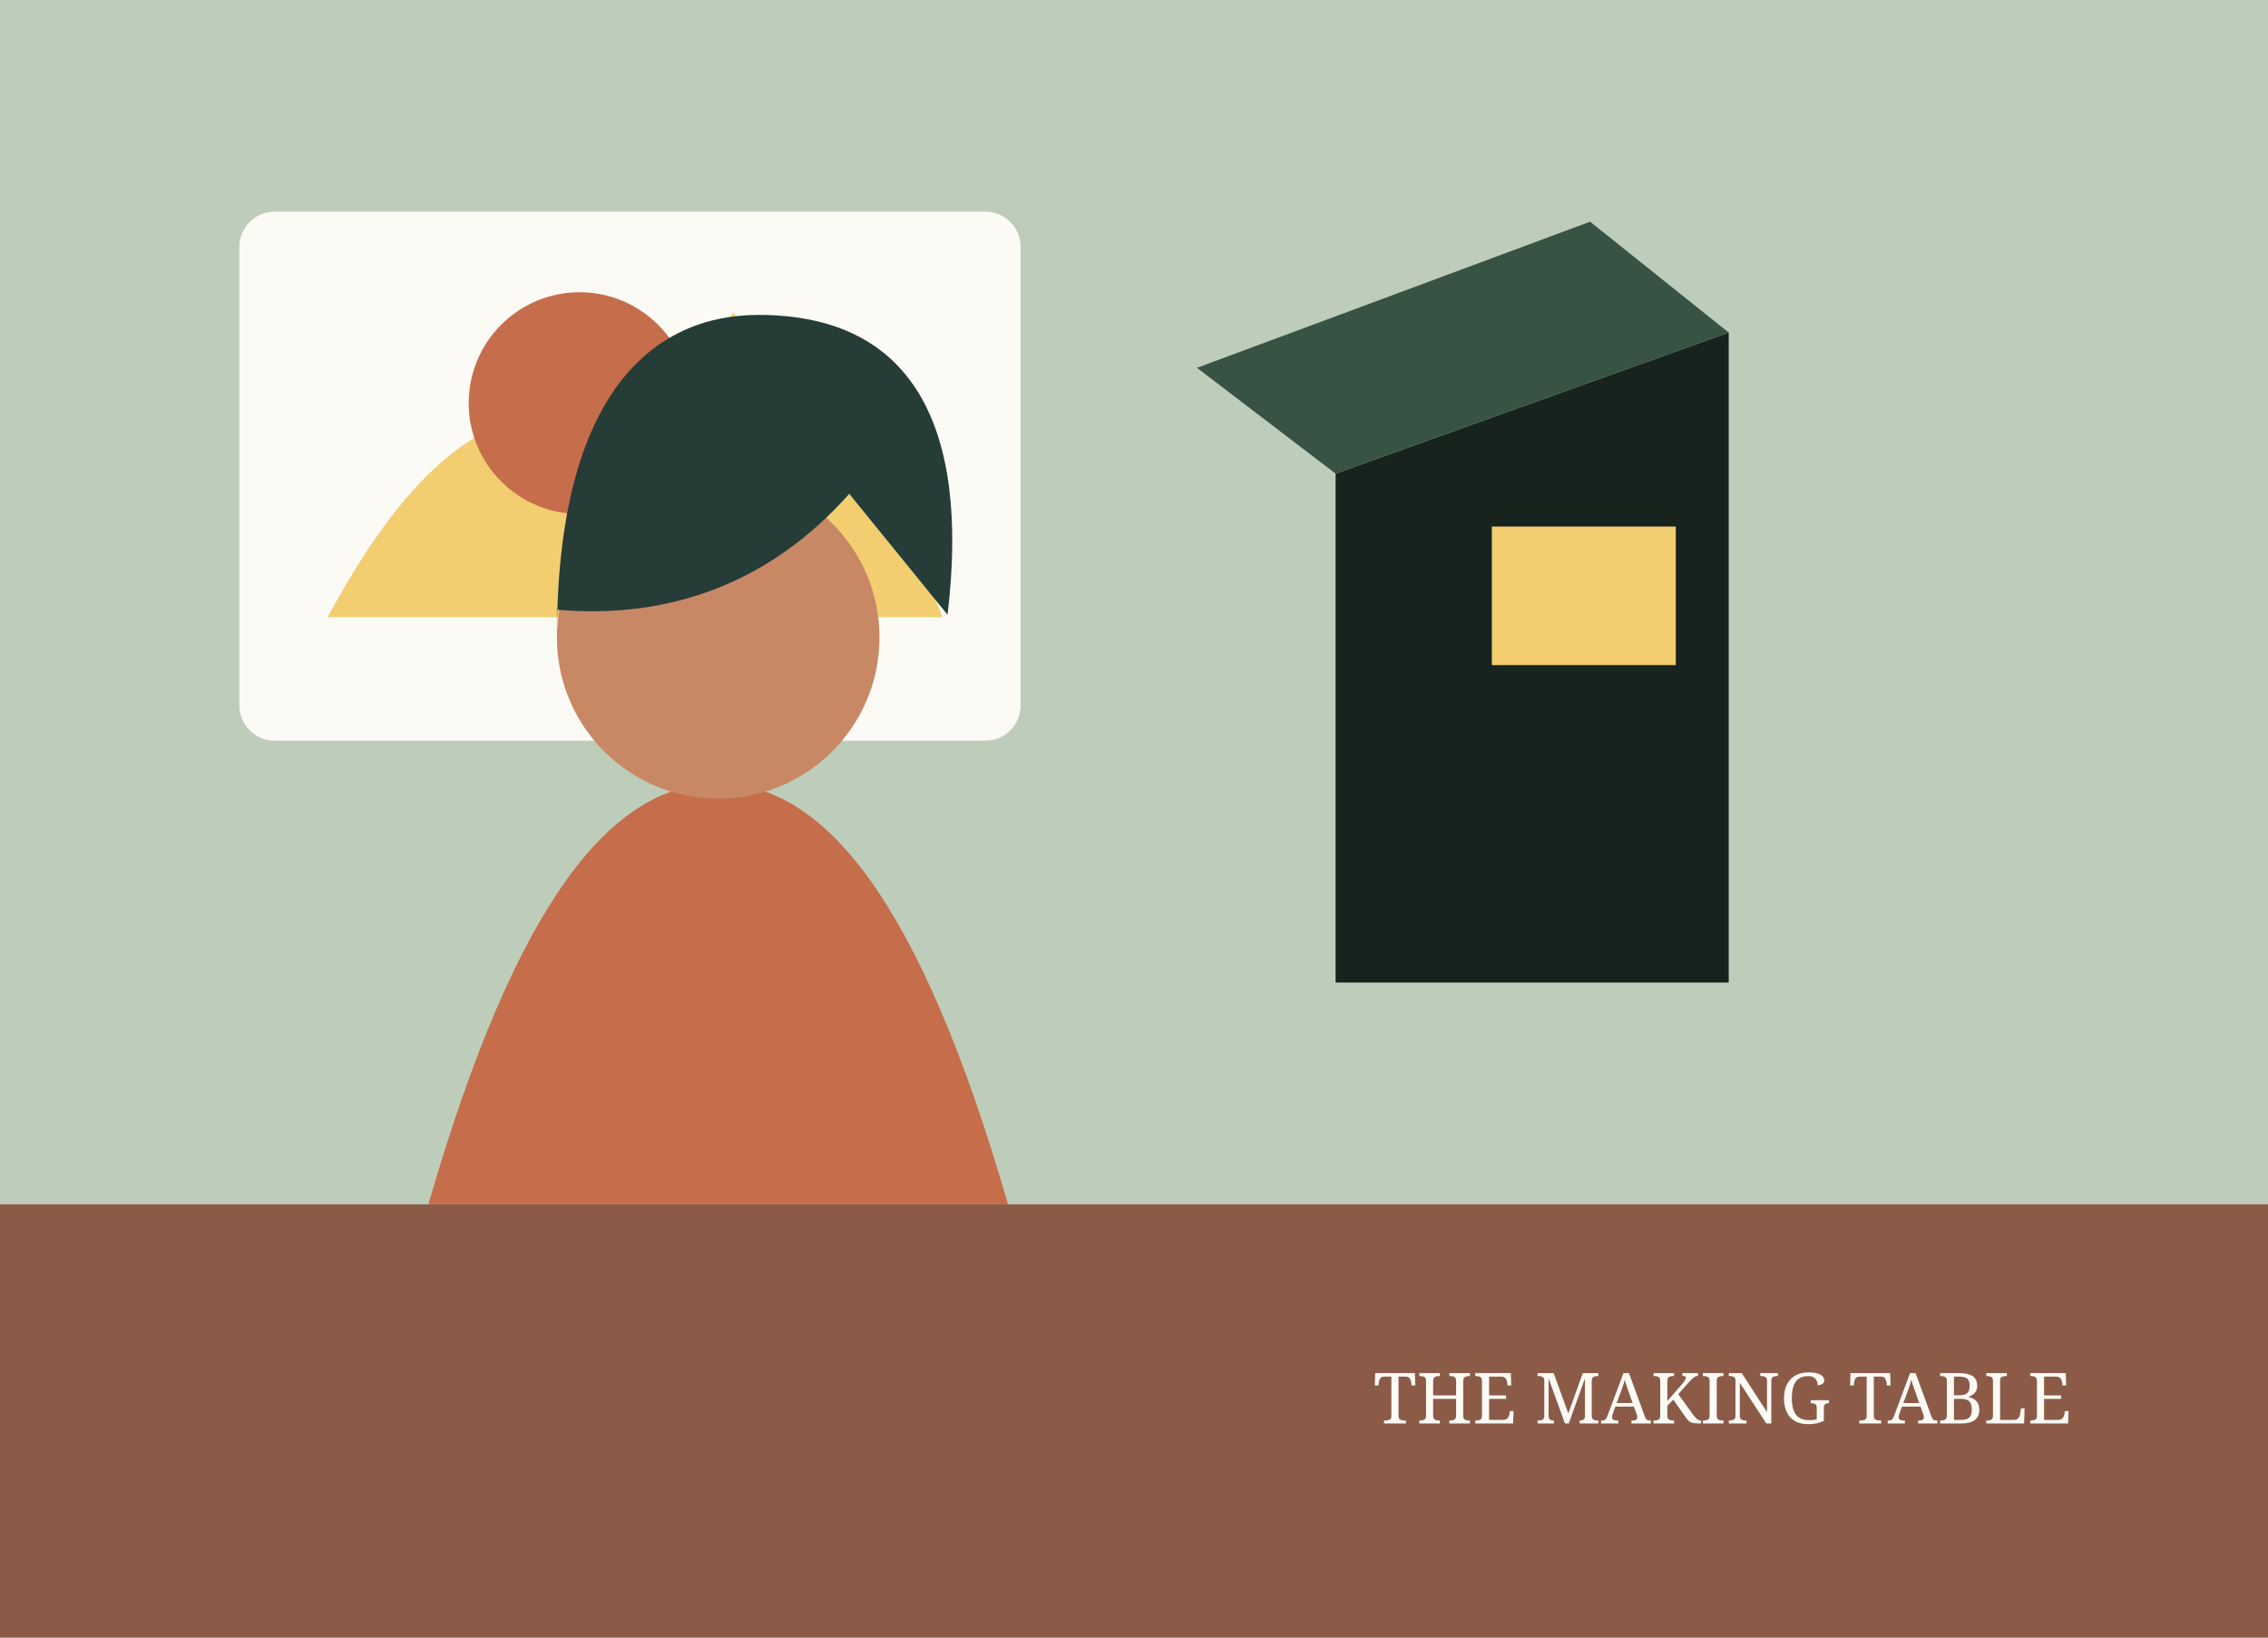
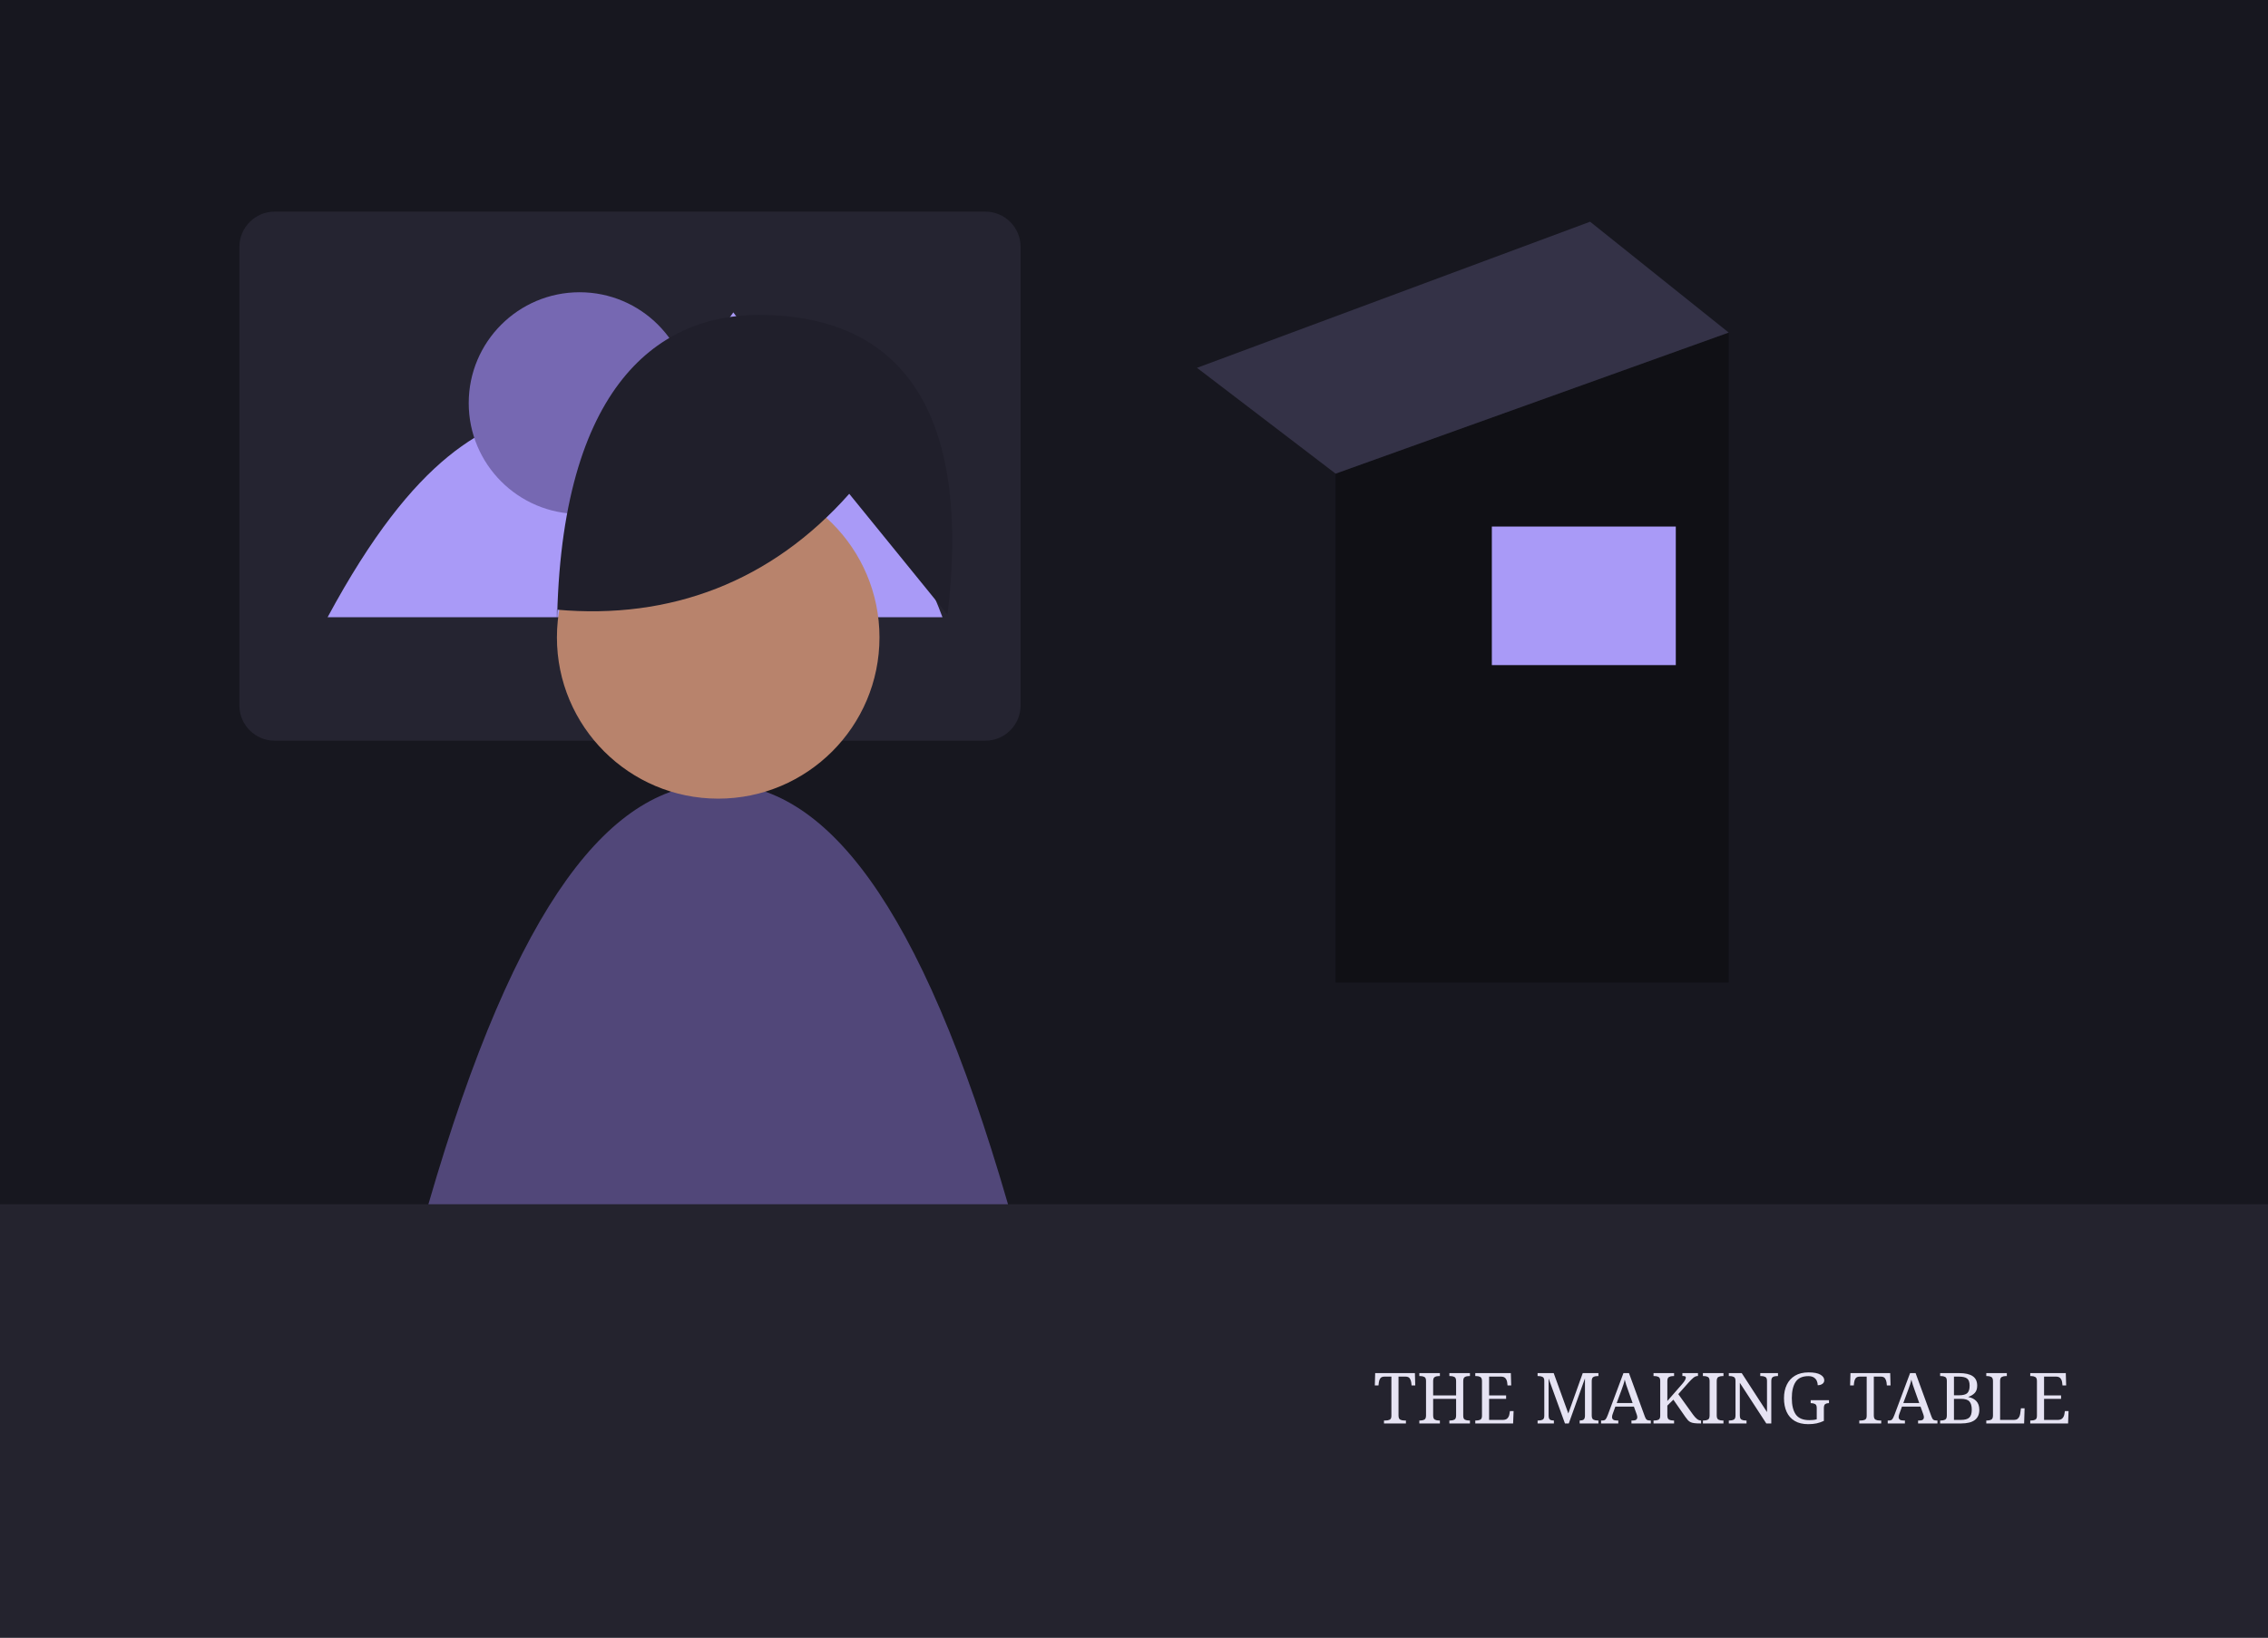
<svg xmlns="http://www.w3.org/2000/svg" viewBox="0 0 900 650">
-   <rect width="900" height="650" fill="#bdcdb9" />
-   <rect y="478" width="900" height="172" fill="#8b5b48" />
-   <rect x="95" y="84" width="310" height="210" rx="14" fill="#fcfaf4" />
-   <path d="M130 245c70-130 112-50 161-121 42 56 67 78 83 121" fill="#f2ce71" />
-   <circle cx="230" cy="160" r="44" fill="#c66d4b" />
-   <path d="M530 390V188l156-56v258" fill="#17231d" />
-   <path d="m530 188 156-56-55-44-156 58z" fill="#385343" />
-   <rect x="592" y="209" width="73" height="55" fill="#f2ce71" />
-   <path d="M170 478c35-121 73-167 115-167s80 46 115 167" fill="#c66d4b" />
-   <circle cx="285" cy="253" r="64" fill="#c88866" />
-   <path d="M221 253c0-98 39-128 80-128 61 0 84 44 75 119l-39-48c-31 35-71 50-116 46z" fill="#253c37" />
-   <text x="545" y="565" fill="#fcfaf4" font-family="Georgia,serif" font-size="28">THE MAKING TABLE</text>
+   <rect width="900" height="650" fill="#17171f" />
+   <rect y="478" width="900" height="172" fill="#24232e" />
+   <rect x="95" y="84" width="310" height="210" rx="14" fill="#252431" />
+   <path d="M130 245c70-130 112-50 161-121 42 56 67 78 83 121" fill="#a99af7" />
+   <circle cx="230" cy="160" r="44" fill="#7668b2" />
+   <path d="M530 390V188l156-56v258" fill="#101015" />
+   <path d="m530 188 156-56-55-44-156 58z" fill="#343247" />
+   <rect x="592" y="209" width="73" height="55" fill="#a99af7" />
+   <path d="M170 478c35-121 73-167 115-167s80 46 115 167" fill="#514779" />
+   <circle cx="285" cy="253" r="64" fill="#b8836c" />
+   <path d="M221 253c0-98 39-128 80-128 61 0 84 44 75 119l-39-48c-31 35-71 50-116 46z" fill="#201f2b" />
+   <text x="545" y="565" fill="#e6e3f3" font-family="Georgia,serif" font-size="28">THE MAKING TABLE</text>
</svg>
